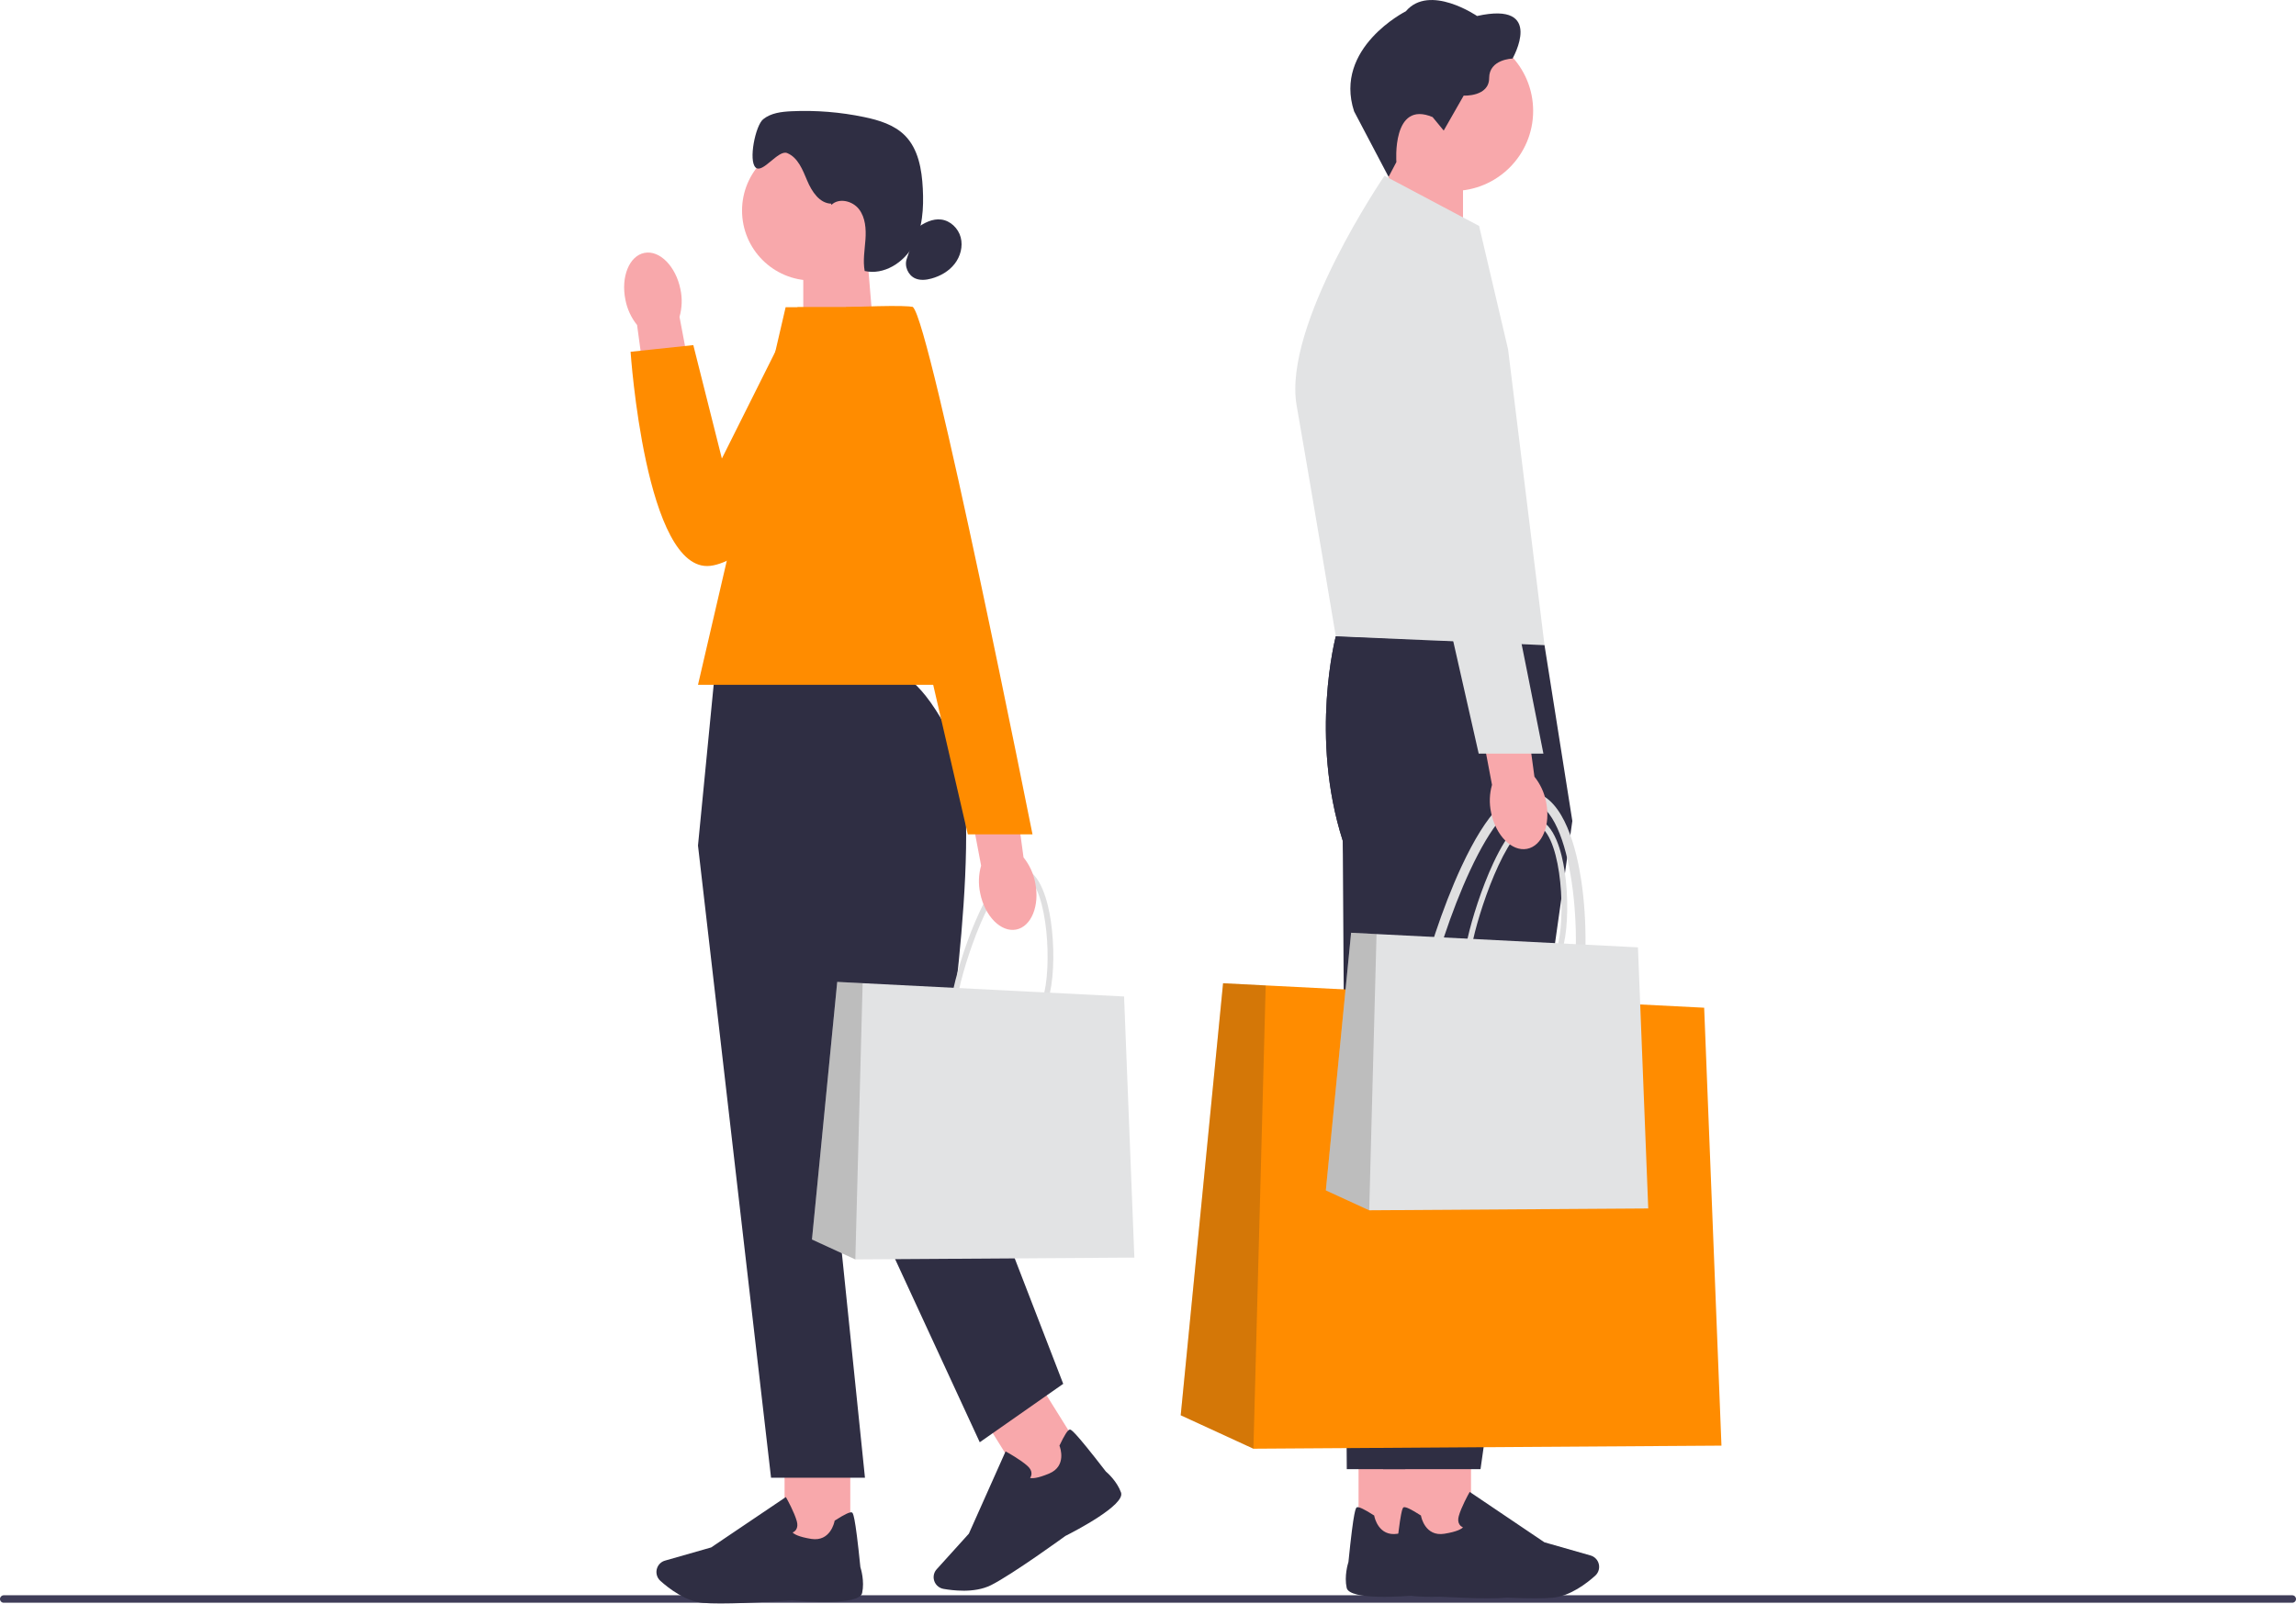
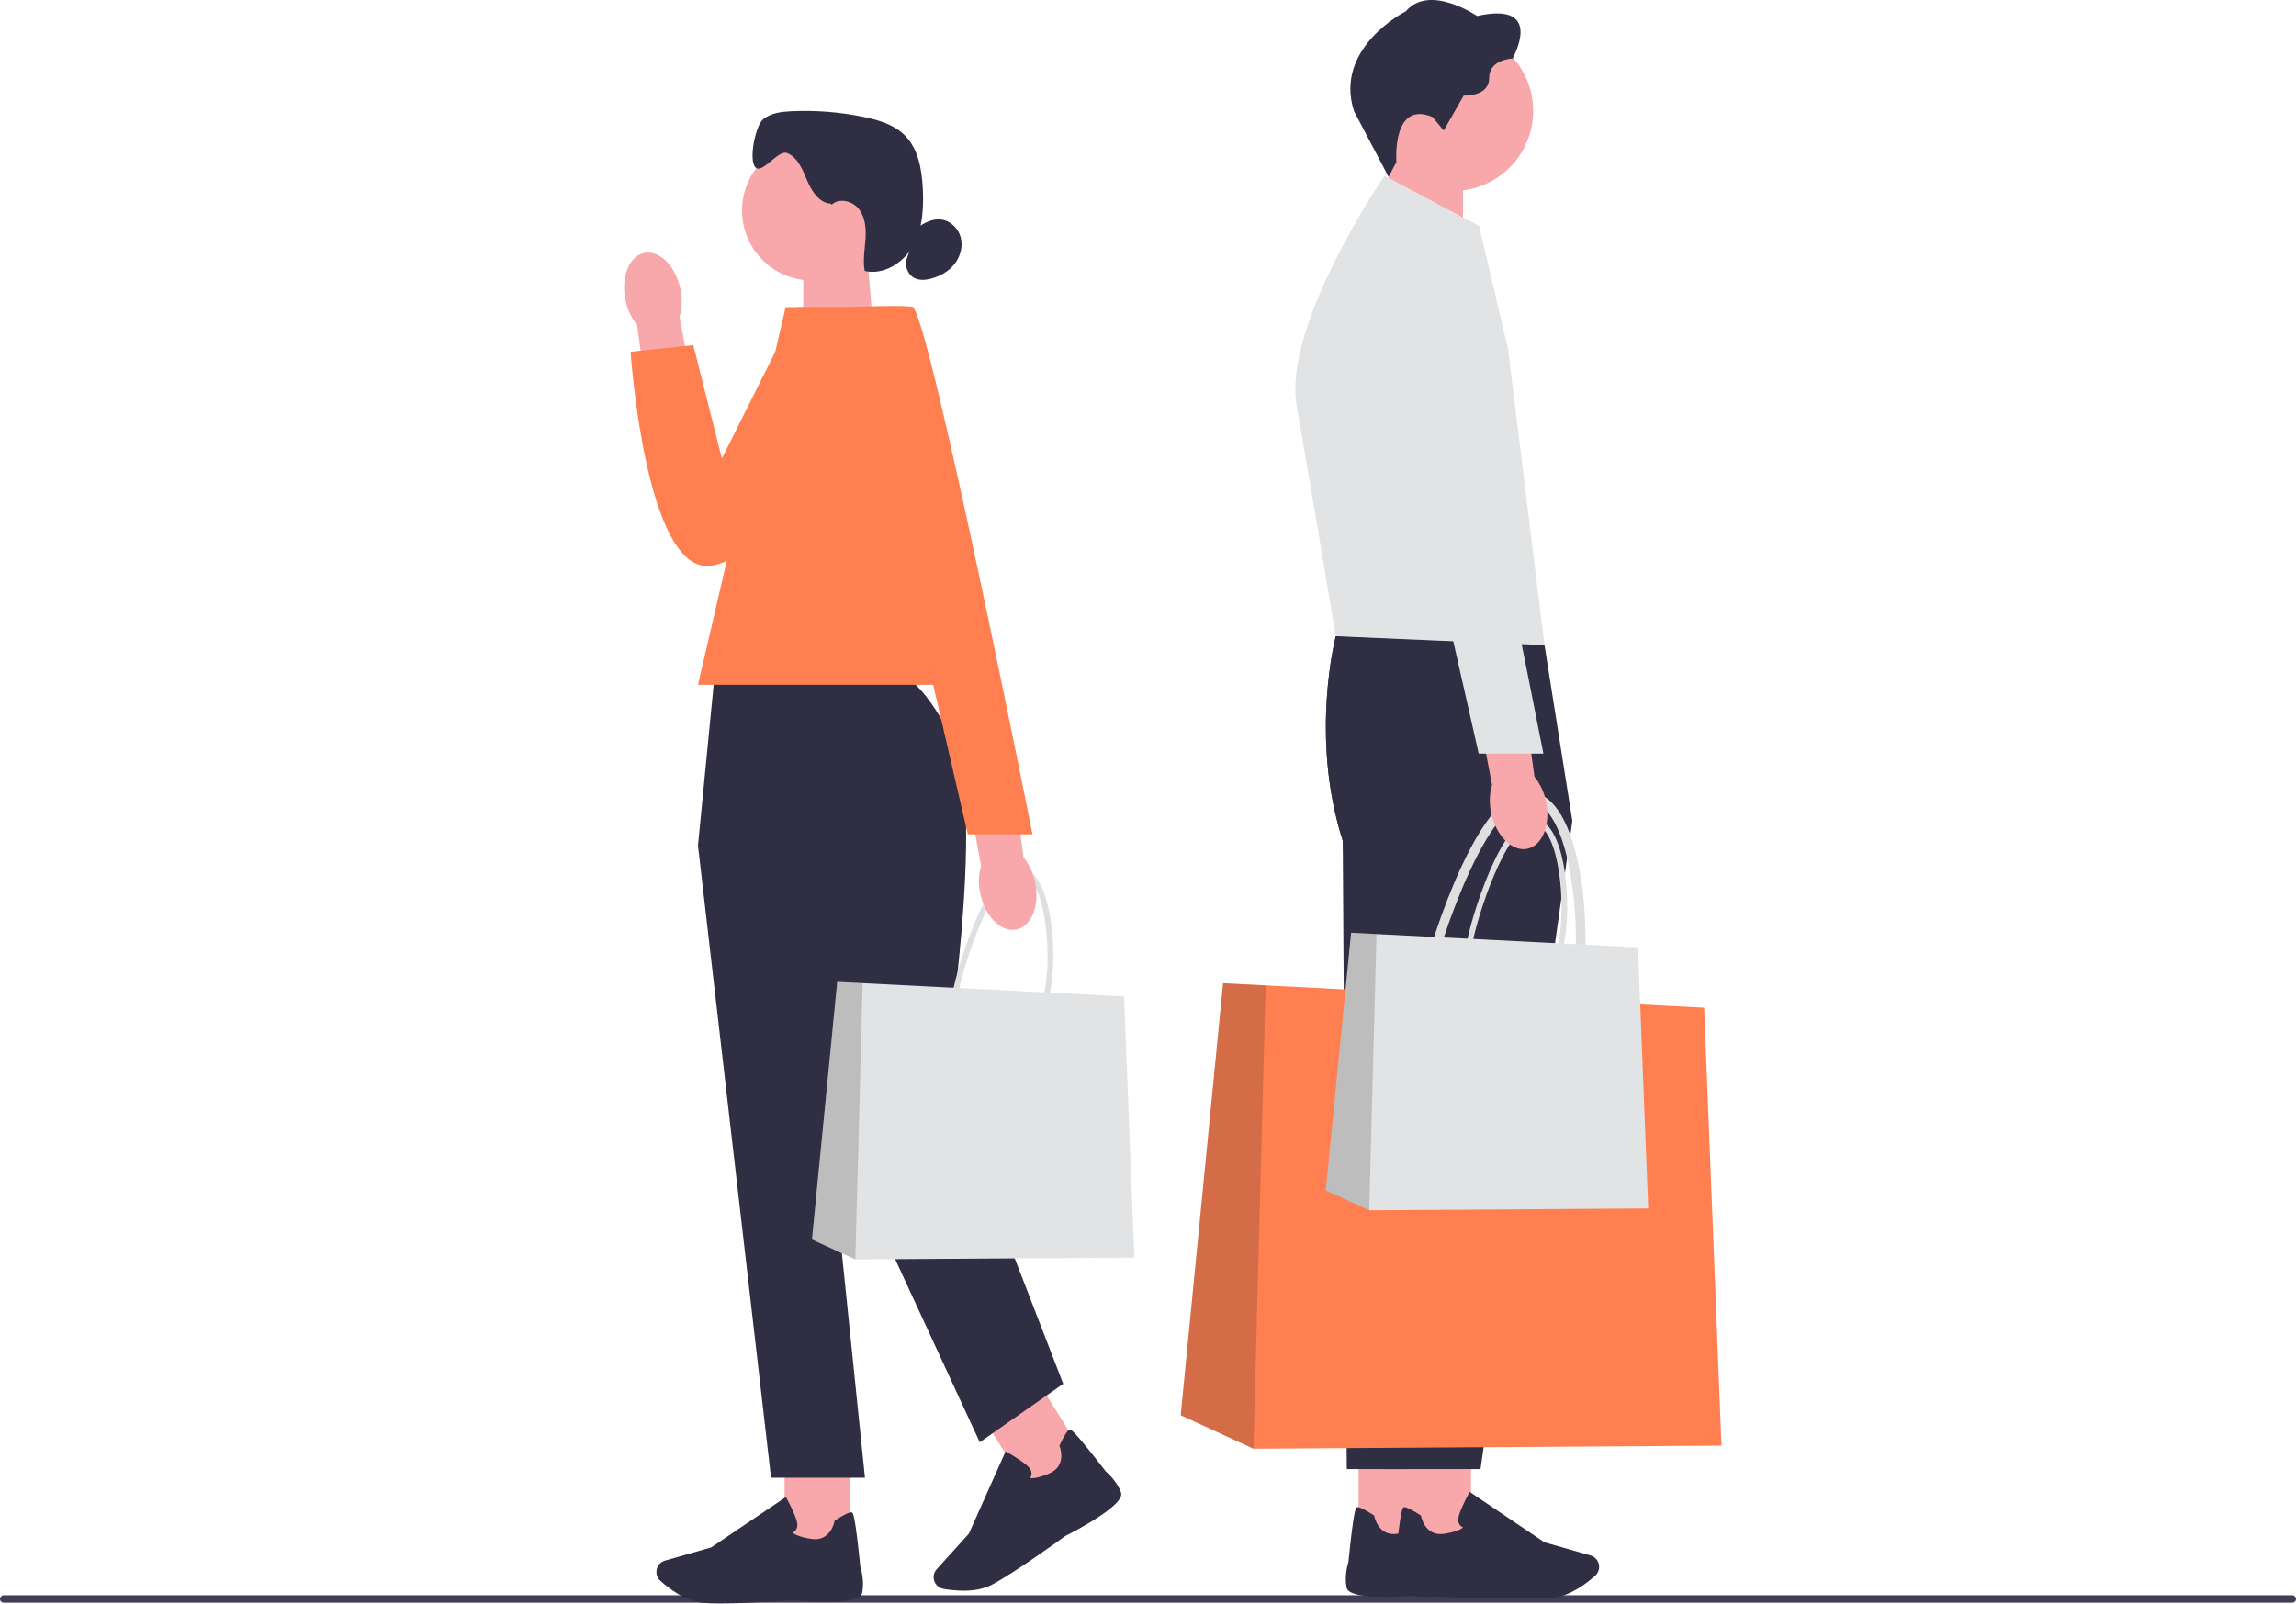
- <svg xmlns="http://www.w3.org/2000/svg" width="731.67" height="511.12" viewBox="0 0 731.67 511.12">
-   <path d="m0,509.7c0,.66.53,1.19,1.19,1.19h729.29c.66,0,1.19-.53,1.19-1.19s-.53-1.19-1.19-1.19H1.19c-.66,0-1.19.53-1.19,1.19Z" fill="#3f3d58" />
-   <polygon points="440.61 79.12 466.22 87.54 466.22 50.67 442.98 50.67 440.61 79.12" fill="#f8a8ab" />
-   <circle cx="463.05" cy="35.35" r="25.52" fill="#f8a8ab" />
-   <path d="m456.55,37.35l3.52,4.27,6.36-11.14s8.12.42,8.12-5.61,7.45-6.2,7.45-6.2c0,0,10.55-18.42-11.3-13.57,0,0-15.16-10.38-22.69-1.51,0,0-23.11,11.64-16.5,31.9l10.99,20.89,2.49-4.73s-1.51-19.85,11.56-14.32v.02Z" fill="#2f2e43" />
-   <rect x="432.93" y="461.78" width="20.94" height="29.71" fill="#f8a8ab" />
-   <path d="m451.55,508.51c-3.58.32-21.5,1.74-22.4-2.37-.82-3.77.39-7.71.56-8.25,1.72-17.14,2.36-17.33,2.75-17.44.61-.18,2.39.67,5.28,2.53l.18.12.04.21c.05.27,1.33,6.56,7.4,5.59,4.16-.66,5.51-1.58,5.94-2.03-.35-.16-.79-.44-1.1-.92-.45-.7-.53-1.6-.23-2.68.78-2.85,3.12-7.06,3.22-7.23l.27-.48,23.8,16.06,14.7,4.2c1.11.32,2,1.11,2.45,2.17h0c.62,1.48.24,3.2-.96,4.28-2.67,2.4-7.97,6.51-13.54,7.02-1.48.14-3.44.19-5.64.19-9.19,0-22.61-.95-22.71-.97h0Z" fill="#2f2e43" />
-   <path d="m480.61,205.64l-54.93-2.81s-8.42,31.92,2.22,65.18l1.28,200.29h31.04l29.26-206.61-8.87-56.05h0Z" fill="#2f2e43" />
-   <path d="m471.35,72.03l-30.15-16s-32.49,47.48-28,73.2c4.5,25.72,12.48,73.6,12.48,73.6l66.51,2.81-11.61-94.29-9.23-39.32s0,0,0,0Z" fill="#e2e3e4" />
-   <rect x="447.83" y="461.78" width="20.94" height="29.71" fill="#f8a8ab" />
-   <path d="m466.45,508.51c-3.58.32-21.5,1.74-22.4-2.37-.82-3.77.39-7.71.56-8.25,1.72-17.14,2.36-17.33,2.75-17.44.61-.18,2.39.67,5.28,2.53l.18.12.04.21c.05.27,1.33,6.56,7.4,5.59,4.16-.66,5.51-1.58,5.94-2.03-.35-.16-.79-.44-1.1-.92-.45-.7-.53-1.6-.23-2.68.78-2.85,3.12-7.06,3.22-7.23l.27-.48,23.8,16.06,14.7,4.2c1.11.32,2,1.11,2.45,2.17h0c.62,1.48.24,3.2-.96,4.28-2.67,2.4-7.97,6.51-13.54,7.02-1.48.14-3.44.19-5.64.19-9.19,0-22.61-.95-22.71-.97h0Z" fill="#2f2e43" />
-   <path d="m492.19,205.64l-66.51-2.81s-8.42,31.92,2.22,65.18l12.86,200.29h31.04l29.26-206.61-8.87-56.05h0Z" fill="#2f2e43" />
-   <path d="m485.25,336.46c-4.65,0-9.72-1.14-14.73-2.26-3.71-.83-6.98-1.04-9.6-1.2-3.98-.25-7.13-.45-8.88-2.78-1.73-2.3-1.73-6.21,0-13.92,2.3-10.24,7.42-26.6,13.68-40.06,8.09-17.36,15.86-25.35,23.11-23.72,9.71,2.18,13.58,18.39,15.03,27.85,2.02,13.21,1.84,28.91-.44,39.07h0c-3.02,13.45-9.95,17.01-18.18,17.01h.01Zm1.77-81.13c-5.33,0-11.87,7.78-18.57,22.18-6.17,13.25-11.21,29.36-13.48,39.45-1.45,6.48-1.61,10.01-.53,11.46.92,1.22,3.33,1.38,6.66,1.58,2.73.17,6.13.38,10.07,1.27,15.66,3.51,25.45,4.79,29.32-12.48,4.15-18.5.99-60.35-12.32-63.34-.38-.09-.77-.13-1.16-.13h.01Z" fill="#dfdfe0" />
-   <polygon points="548.58 460.81 399.43 461.79 376.26 451.13 389.76 313.42 403.34 314.11 543.07 321.22 548.58 460.81" fill="#ff8c00" />
-   <polygon points="399.43 461.79 376.26 451.13 389.76 313.42 403.34 314.11 399.43 461.79" fill="#272223" isolation="isolate" opacity=".2" />
-   <path d="m487.5,311.06c-2.77,0-5.8-.68-8.78-1.35-2.21-.5-4.16-.62-5.73-.72-2.37-.15-4.25-.27-5.29-1.66-1.03-1.37-1.03-3.7,0-8.3,1.37-6.11,4.42-15.86,8.16-23.88,4.82-10.35,9.46-15.11,13.78-14.14,5.79,1.3,8.1,10.96,8.96,16.61,1.2,7.88,1.1,17.24-.26,23.29h0c-1.8,8.02-5.93,10.14-10.84,10.14h0Zm1.06-48.37c-3.18,0-7.08,4.64-11.07,13.23-3.68,7.9-6.69,17.5-8.03,23.52-.87,3.86-.96,5.97-.31,6.83.55.73,1.98.82,3.97.94,1.63.1,3.65.23,6,.76,9.33,2.09,15.17,2.85,17.48-7.44,2.47-11.03.59-35.98-7.34-37.76-.23-.05-.46-.08-.69-.08h-.01Z" fill="#dfdfe0" />
-   <polygon points="525.25 385.21 436.33 385.79 422.51 379.44 430.56 297.33 438.66 297.74 521.97 301.98 525.25 385.21" fill="#e2e3e4" />
-   <polygon points="436.33 385.79 422.51 379.44 430.56 297.33 438.66 297.74 436.33 385.79" fill="#272223" isolation="isolate" opacity=".2" />
-   <path id="uuid-2ebd868f-c256-4818-ab73-e4d3dd12d9e3-1336" d="m492.7,255.64c1.49,7.32-1.24,14.01-6.08,14.94s-9.97-4.26-11.45-11.58c-.63-2.92-.53-5.94.29-8.82l-5.89-31.11,15.22-2.41,4.19,30.92c1.89,2.36,3.16,5.12,3.72,8.06h0Z" fill="#f8a8ab" />
-   <path d="m433,71.45s22.26-2.82,24.92,3.83,33.92,164.94,33.92,164.94h-20.62l-38.22-168.77s0,0,0,0Z" fill="#e2e3e4" />
-   <polygon points="278.34 105.33 255.98 112.68 255.98 80.5 276.27 80.5 278.34 105.33" fill="#f8a8ab" />
-   <circle cx="258.75" cy="67.13" r="22.28" fill="#f8a8ab" />
-   <path d="m264.87,64.92c-3.73-.11-6.18-3.88-7.63-7.32s-2.94-7.39-6.4-8.81c-2.83-1.16-7.82,6.69-10.05,4.6-2.33-2.18-.06-13.37,2.41-15.38s5.85-2.4,9.03-2.55c7.76-.36,15.57.27,23.18,1.86,4.71.98,9.55,2.46,12.95,5.86,4.3,4.32,5.4,10.83,5.71,16.92.32,6.23-.04,12.75-3.07,18.2-3.03,5.45-9.37,9.47-15.45,8.08-.61-3.3.01-6.69.25-10.05.23-3.35-.01-6.97-2.06-9.64s-6.42-3.73-8.8-1.36" fill="#2f2e43" />
-   <path d="m292.28,72.64c2.23-1.63,4.9-3,7.64-2.66,2.96.36,5.47,2.8,6.23,5.69s-.09,6.07-1.93,8.43c-1.83,2.36-4.56,3.92-7.44,4.7-1.67.45-3.5.64-5.09-.04-2.34-1.01-3.61-4-2.69-6.38" fill="#2f2e43" />
-   <rect x="250.02" y="463.43" width="20.94" height="29.71" fill="#f8a8ab" />
-   <path d="m229.62,511.12c-2.2,0-4.16-.05-5.64-.19-5.56-.51-10.87-4.62-13.54-7.02-1.2-1.08-1.58-2.8-.96-4.28h0c.45-1.06,1.34-1.86,2.45-2.17l14.7-4.2,23.8-16.06.27.48c.1.18,2.44,4.39,3.22,7.23.3,1.08.22,1.98-.23,2.68-.31.48-.75.76-1.1.92.43.45,1.78,1.37,5.94,2.03,6.07.96,7.35-5.33,7.4-5.59l.04-.21.18-.12c2.89-1.86,4.67-2.71,5.28-2.53.38.11,1.02.31,2.75,17.44.17.54,1.38,4.48.56,8.25-.89,4.1-18.81,2.69-22.4,2.37-.1.01-13.52.97-22.71.97h-.01Z" fill="#2f2e43" />
-   <rect x="319.09" y="443.36" width="20.94" height="29.71" transform="translate(-192.55 243.81) rotate(-31.95)" fill="#f8a8ab" />
-   <path d="m306.98,507.05c-2.46,0-4.72-.3-6.33-.58-1.58-.28-2.82-1.54-3.08-3.12h0c-.18-1.14.15-2.29.93-3.14l10.25-11.34,11.7-26.22.48.26c.18.1,4.39,2.43,6.56,4.43.83.76,1.24,1.57,1.22,2.4-.01.58-.23,1.04-.45,1.37.6.16,2.23.22,6.11-1.42,5.66-2.39,3.42-8.41,3.32-8.66l-.08-.2.09-.19c1.47-3.11,2.52-4.77,3.14-4.94.39-.11,1.03-.28,11.56,13.35.43.36,3.54,3.07,4.84,6.7,1.41,3.95-14.54,12.24-17.75,13.86-.1.08-16.79,12.21-23.65,15.66-2.72,1.37-5.94,1.79-8.87,1.79h0Z" fill="#2f2e43" />
-   <path d="m286.38,214.98h-58.63l-5.32,54.54,23.28,201.52h29.93l-11.97-116.39,48.55,105.08,26.6-18.62-37.91-98.1s13.54-85.46,2.9-106.75-17.43-21.28-17.43-21.28h0Z" fill="#2f2e43" />
-   <polygon points="315.54 218.3 222.43 218.3 250.36 97.92 290.93 97.92 315.54 218.3" fill="#ff8c00" />
-   <path id="uuid-f899ad7f-3d0f-4b30-ad3c-9c1473a48add-1337" d="m199.3,95.55c-1.49-7.32,1.24-14.01,6.08-14.94s9.97,4.26,11.45,11.58c.63,2.92.53,5.94-.29,8.82l5.89,31.11-15.22,2.41-4.19-30.92c-1.89-2.36-3.16-5.12-3.72-8.06h0Z" fill="#f8a8ab" />
-   <path d="m289.94,97.92h-35.78l-24.12,48.24-9.1-36.15-19.99,2.12s4.73,70.63,25.4,68.24c20.67-2.39,68.88-66.02,63.58-82.46h.01Z" fill="#ff8c00" />
-   <path d="m323.73,326.73c-2.77,0-5.8-.68-8.78-1.35-2.21-.5-4.16-.62-5.73-.72-2.37-.15-4.25-.27-5.29-1.66-1.03-1.37-1.03-3.7,0-8.3,1.37-6.11,4.42-15.86,8.16-23.88,4.82-10.35,9.46-15.11,13.78-14.14,5.79,1.3,8.1,10.96,8.96,16.61,1.2,7.88,1.1,17.24-.26,23.29h0c-1.8,8.02-5.93,10.14-10.84,10.14h0Zm1.06-48.37c-3.18,0-7.08,4.64-11.07,13.23-3.68,7.9-6.69,17.5-8.03,23.52-.87,3.86-.96,5.97-.31,6.83.55.73,1.98.82,3.97.94,1.63.1,3.65.23,6,.76,9.33,2.09,15.17,2.85,17.48-7.44,2.47-11.03.59-35.98-7.34-37.76-.23-.05-.46-.08-.69-.08h-.01Z" fill="#dfdfe0" />
-   <polygon points="361.49 400.87 272.57 401.45 258.75 395.1 266.8 312.99 274.9 313.4 358.21 317.64 361.49 400.87" fill="#e2e3e4" />
-   <polygon points="272.57 401.45 258.75 395.1 266.8 312.99 274.9 313.4 272.57 401.45" fill="#272223" isolation="isolate" opacity=".2" />
-   <path id="uuid-aa721d86-32e3-4ace-957f-0814f6d1eb89-1338" d="m329.89,281.37c1.49,7.32-1.24,14.01-6.08,14.94s-9.97-4.26-11.45-11.58c-.63-2.92-.53-5.94.29-8.82l-5.89-31.11,15.22-2.41,4.19,30.92c1.89,2.36,3.16,5.12,3.72,8.06h0Z" fill="#f8a8ab" />
-   <path d="m269.54,97.92s20.33-.86,21.39,0c5.55,4.53,38.1,168.04,38.1,168.04h-20.62l-38.87-168.04s0,0,0,0Z" fill="#ff8c00" />
+ <svg xmlns="http://www.w3.org/2000/svg" width="731.67" height="511.116" viewBox="0 0 731.67 511.116">
+   <path d="m0,509.696c0,.66.53,1.19,1.19,1.19h729.29c.66,0,1.19-.53,1.19-1.19s-.53-1.19-1.19-1.19H1.19c-.66,0-1.19.53-1.19,1.19Z" fill="#3f3d58" />
+   <polygon points="440.61 79.116 466.22 87.536 466.22 50.666 442.98 50.666 440.61 79.116" fill="#f8a8ab" />
+   <circle cx="463.05" cy="35.346" r="25.52" fill="#f8a8ab" />
+   <path d="m456.55,37.346l3.52,4.27,6.36-11.14s8.12.42,8.12-5.61,7.45-6.2,7.45-6.2c0,0,10.55-18.42-11.3-13.57,0,0-15.16-10.38-22.69-1.51,0,0-23.11,11.64-16.5,31.9l10.99,20.89,2.49-4.73s-1.51-19.85,11.56-14.32l0.0.02Z" fill="#2f2e43" />
+   <rect x="432.93" y="461.776" width="20.94" height="29.71" fill="#f8a8ab" />
+   <path d="m451.55,508.506c-3.58.32-21.5,1.74-22.4-2.37-.82-3.77.39-7.71.56-8.25,1.72-17.14,2.36-17.33,2.75-17.44.61-.18,2.39.67,5.28,2.53l.18.12.04.21c.05.27,1.33,6.56,7.4,5.59,4.16-.66,5.51-1.58,5.94-2.03-.35-.16-.79-.44-1.1-.92-.45-.7-.53-1.6-.23-2.68.78-2.85,3.12-7.06,3.22-7.23l.27-.48,23.8,16.06,14.7,4.2c1.11.32,2,1.11,2.45,2.17h0c.62,1.48.24,3.2-.96,4.28-2.67,2.4-7.97,6.51-13.54,7.02-1.48.14-3.44.19-5.64.19-9.19,0-22.61-.95-22.71-.97l-.01 0Z" fill="#2f2e43" />
+   <path d="m480.61,205.636l-54.93-2.81s-8.42,31.92,2.22,65.18l1.28,200.29h31.04l29.26-206.61-8.87-56.05-0.0 0Z" fill="#2f2e43" />
+   <path d="m471.35,72.026l-30.15-16s-32.49,47.48-28,73.2c4.5,25.72,12.48,73.6,12.48,73.6l66.51,2.81-11.61-94.29-9.23-39.32h-0Z" fill="#e2e3e4" />
+   <rect x="447.83" y="461.776" width="20.94" height="29.71" fill="#f8a8ab" />
+   <path d="m466.45,508.506c-3.58.32-21.5,1.74-22.4-2.37-.82-3.77.39-7.71.56-8.25,1.72-17.14,2.36-17.33,2.75-17.44.61-.18,2.39.67,5.28,2.53l.18.12.04.21c.05.27,1.33,6.56,7.4,5.59,4.16-.66,5.51-1.58,5.94-2.03-.35-.16-.79-.44-1.1-.92-.45-.7-.53-1.6-.23-2.68.78-2.85,3.12-7.06,3.22-7.23l.27-.48,23.8,16.06,14.7,4.2c1.11.32,2,1.11,2.45,2.17h0c.62,1.48.24,3.2-.96,4.28-2.67,2.4-7.97,6.51-13.54,7.02-1.48.14-3.44.19-5.64.19-9.19,0-22.61-.95-22.71-.97l-.01 0Z" fill="#2f2e43" />
+   <path d="m492.19,205.636l-66.51-2.81s-8.42,31.92,2.22,65.18l12.86,200.29h31.04l29.26-206.61-8.87-56.05v0Z" fill="#2f2e43" />
+   <path d="m485.25,336.456c-4.65,0-9.72-1.14-14.73-2.26-3.71-.83-6.98-1.04-9.6-1.2-3.98-.25-7.13-.45-8.88-2.78-1.73-2.3-1.73-6.21,0-13.92,2.3-10.24,7.42-26.6,13.68-40.06,8.09-17.36,15.86-25.35,23.11-23.72,9.71,2.18,13.58,18.39,15.03,27.85,2.02,13.21,1.84,28.91-.44,39.07h0c-3.02,13.45-9.95,17.01-18.18,17.01l.01.01Zm1.77-81.13c-5.33,0-11.87,7.78-18.57,22.18-6.17,13.25-11.21,29.36-13.48,39.45-1.45,6.48-1.61,10.01-.53,11.46.92,1.22,3.33,1.38,6.66,1.58,2.73.17,6.13.38,10.07,1.27,15.66,3.51,25.45,4.79,29.32-12.48,4.15-18.5.99-60.35-12.32-63.34-.38-.09-.77-.13-1.16-.13l.01.01Z" fill="#dfdfe0" />
+   <polygon points="548.58 460.806 399.43 461.786 376.26 451.126 389.76 313.416 403.34 314.106 543.07 321.216 548.58 460.806" fill="#ff7f50" />
+   <polygon points="399.43 461.786 376.26 451.126 389.76 313.416 403.34 314.106 399.43 461.786" fill="#272223" isolation="isolate" opacity=".2" />
+   <path d="m487.5,311.056c-2.77,0-5.8-.68-8.78-1.35-2.21-.5-4.16-.62-5.73-.72-2.37-.15-4.25-.27-5.29-1.66-1.03-1.37-1.03-3.7,0-8.3,1.37-6.11,4.42-15.86,8.16-23.88,4.82-10.35,9.46-15.11,13.78-14.14,5.79,1.3,8.1,10.96,8.96,16.61,1.2,7.88,1.1,17.24-.26,23.29h0c-1.8,8.02-5.93,10.14-10.84,10.14l0.0.01Zm1.06-48.37c-3.18,0-7.08,4.64-11.07,13.23-3.68,7.9-6.69,17.5-8.03,23.52-.87,3.86-.96,5.97-.31,6.83.55.73,1.98.82,3.97.94,1.63.1,3.65.23,6,.76,9.33,2.09,15.17,2.85,17.48-7.44,2.47-11.03.59-35.98-7.34-37.76-.23-.05-.46-.08-.69-.08h-.01Z" fill="#dfdfe0" />
+   <polygon points="525.25 385.206 436.33 385.786 422.51 379.436 430.56 297.326 438.66 297.736 521.97 301.976 525.25 385.206" fill="#e2e3e4" />
+   <polygon points="436.33 385.786 422.51 379.436 430.56 297.326 438.66 297.736 436.33 385.786" fill="#272223" isolation="isolate" opacity=".2" />
+   <path id="uuid-2d2c280e-4908-4ffb-baf5-3f13ad86c3e1-35" d="m492.7,255.636c1.49,7.32-1.24,14.01-6.08,14.94s-9.97-4.26-11.45-11.58c-.63-2.92-.53-5.94.29-8.82l-5.89-31.11,15.22-2.41,4.19,30.92c1.89,2.36,3.16,5.12,3.72,8.06h0Z" fill="#f8a8ab" />
+   <path d="m433,71.446s22.26-2.82,24.92,3.83,33.92,164.94,33.92,164.94h-20.62l-38.22-168.77h-0Z" fill="#e2e3e4" />
+   <polygon points="278.34 105.326 255.98 112.676 255.98 80.496 276.27 80.496 278.34 105.326" fill="#f8a8ab" />
+   <circle cx="258.75" cy="67.126" r="22.28" fill="#f8a8ab" />
+   <path d="m264.87,64.916c-3.73-.11-6.18-3.88-7.63-7.32s-2.94-7.39-6.4-8.81c-2.83-1.16-7.82,6.69-10.05,4.6-2.33-2.18-.06-13.37,2.41-15.38s5.85-2.4,9.03-2.55c7.76-.36,15.57.27,23.18,1.86,4.71.98,9.55,2.46,12.95,5.86,4.3,4.32,5.4,10.83,5.71,16.92.32,6.23-.04,12.75-3.07,18.2-3.03,5.45-9.37,9.47-15.45,8.08-.61-3.3.01-6.69.25-10.05.23-3.35-.01-6.97-2.06-9.64s-6.42-3.73-8.8-1.36" fill="#2f2e43" />
+   <path d="m292.28,72.636c2.23-1.63,4.9-3,7.64-2.66,2.96.36,5.47,2.8,6.23,5.69s-.09,6.07-1.93,8.43c-1.83,2.36-4.56,3.92-7.44,4.7-1.67.45-3.5.64-5.09-.04-2.34-1.01-3.61-4-2.69-6.38" fill="#2f2e43" />
+   <rect x="250.02" y="463.426" width="20.94" height="29.71" fill="#f8a8ab" />
+   <path d="m229.62,511.116c-2.2,0-4.16-.05-5.64-.19-5.56-.51-10.87-4.62-13.54-7.02-1.2-1.08-1.58-2.8-.96-4.28h0c.45-1.06,1.34-1.86,2.45-2.17l14.7-4.2,23.8-16.06.27.48c.1.18,2.44,4.39,3.22,7.23.3,1.08.22,1.98-.23,2.68-.31.48-.75.76-1.1.92.43.45,1.78,1.37,5.94,2.03,6.07.96,7.35-5.33,7.4-5.59l.04-.21.18-.12c2.89-1.86,4.67-2.71,5.28-2.53.38.11,1.02.31,2.75,17.44.17.54,1.38,4.48.56,8.25-.89,4.1-18.81,2.69-22.4,2.37-.1.01-13.52.97-22.71.97l-.01-0Z" fill="#2f2e43" />
+   <rect x="319.088" y="443.363" width="20.94" height="29.71" transform="translate(-192.5546 243.8106) rotate(-31.95)" fill="#f8a8ab" />
+   <path d="m306.98,507.046c-2.46,0-4.72-.3-6.33-.58-1.58-.28-2.82-1.54-3.08-3.12h0c-.18-1.14.15-2.29.93-3.14l10.25-11.34,11.7-26.22.48.26c.18.1,4.39,2.43,6.56,4.43.83.76,1.24,1.57,1.22,2.4-.01.58-.23,1.04-.45,1.37.6.16,2.23.22,6.11-1.42,5.66-2.39,3.42-8.41,3.32-8.66l-.08-.2.09-.19c1.47-3.11,2.52-4.77,3.14-4.94.39-.11,1.03-.28,11.56,13.35.43.36,3.54,3.07,4.84,6.7,1.41,3.95-14.54,12.24-17.75,13.86-.1.08-16.79,12.21-23.65,15.66-2.72,1.37-5.94,1.79-8.87,1.79l.01-.01Z" fill="#2f2e43" />
+   <path d="m286.38,214.976h-58.63l-5.32,54.54,23.28,201.52h29.93l-11.97-116.39,48.55,105.08,26.6-18.62-37.91-98.1s13.54-85.46,2.9-106.75-17.43-21.28-17.43-21.28l0-0Z" fill="#2f2e43" />
+   <polygon points="315.54 218.296 222.43 218.296 250.36 97.916 290.93 97.916 315.54 218.296" fill="#ff7f50" />
+   <path id="uuid-cf48ccb0-01b2-4d13-8a95-29595d168237-36" d="m199.3,95.546c-1.49-7.32,1.24-14.01,6.08-14.94s9.97,4.26,11.45,11.58c.63,2.92.53,5.94-.29,8.82l5.89,31.11-15.22,2.41-4.19-30.92c-1.89-2.36-3.16-5.12-3.72-8.06h0Z" fill="#f8a8ab" />
+   <path d="m289.94,97.916h-35.78l-24.12,48.24-9.1-36.15-19.99,2.12s4.73,70.63,25.4,68.24c20.67-2.39,68.88-66.02,63.58-82.46l.01.01Z" fill="#ff7f50" />
+   <path d="m323.73,326.726c-2.77,0-5.8-.68-8.78-1.35-2.21-.5-4.16-.62-5.73-.72-2.37-.15-4.25-.27-5.29-1.66-1.03-1.37-1.03-3.7,0-8.3,1.37-6.11,4.42-15.86,8.16-23.88,4.82-10.35,9.46-15.11,13.78-14.14,5.79,1.3,8.1,10.96,8.96,16.61,1.2,7.88,1.1,17.24-.26,23.29h0c-1.8,8.02-5.93,10.14-10.84,10.14l0.0.01Zm1.06-48.37c-3.18,0-7.08,4.64-11.07,13.23-3.68,7.9-6.69,17.5-8.03,23.52-.87,3.86-.96,5.97-.31,6.83.55.73,1.98.82,3.97.94,1.63.1,3.65.23,6,.76,9.33,2.09,15.17,2.85,17.48-7.44,2.47-11.03.59-35.98-7.34-37.76-.23-.05-.46-.08-.69-.08h-.01Z" fill="#dfdfe0" />
+   <polygon points="361.49 400.866 272.57 401.446 258.75 395.096 266.8 312.986 274.9 313.396 358.21 317.636 361.49 400.866" fill="#e2e3e4" />
+   <polygon points="272.57 401.446 258.75 395.096 266.8 312.986 274.9 313.396 272.57 401.446" fill="#272223" isolation="isolate" opacity=".2" />
+   <path id="uuid-716933f9-4240-4e35-a02b-a709ca9af65f-37" d="m329.89,281.366c1.49,7.32-1.24,14.01-6.08,14.94s-9.97-4.26-11.45-11.58c-.63-2.92-.53-5.94.29-8.82l-5.89-31.11,15.22-2.41,4.19,30.92c1.89,2.36,3.16,5.12,3.72,8.06h0Z" fill="#f8a8ab" />
+   <path d="m269.54,97.916s20.33-.86,21.39,0c5.55,4.53,38.1,168.04,38.1,168.04h-20.62l-38.87-168.04v-0Z" fill="#ff7f50" />
</svg>
